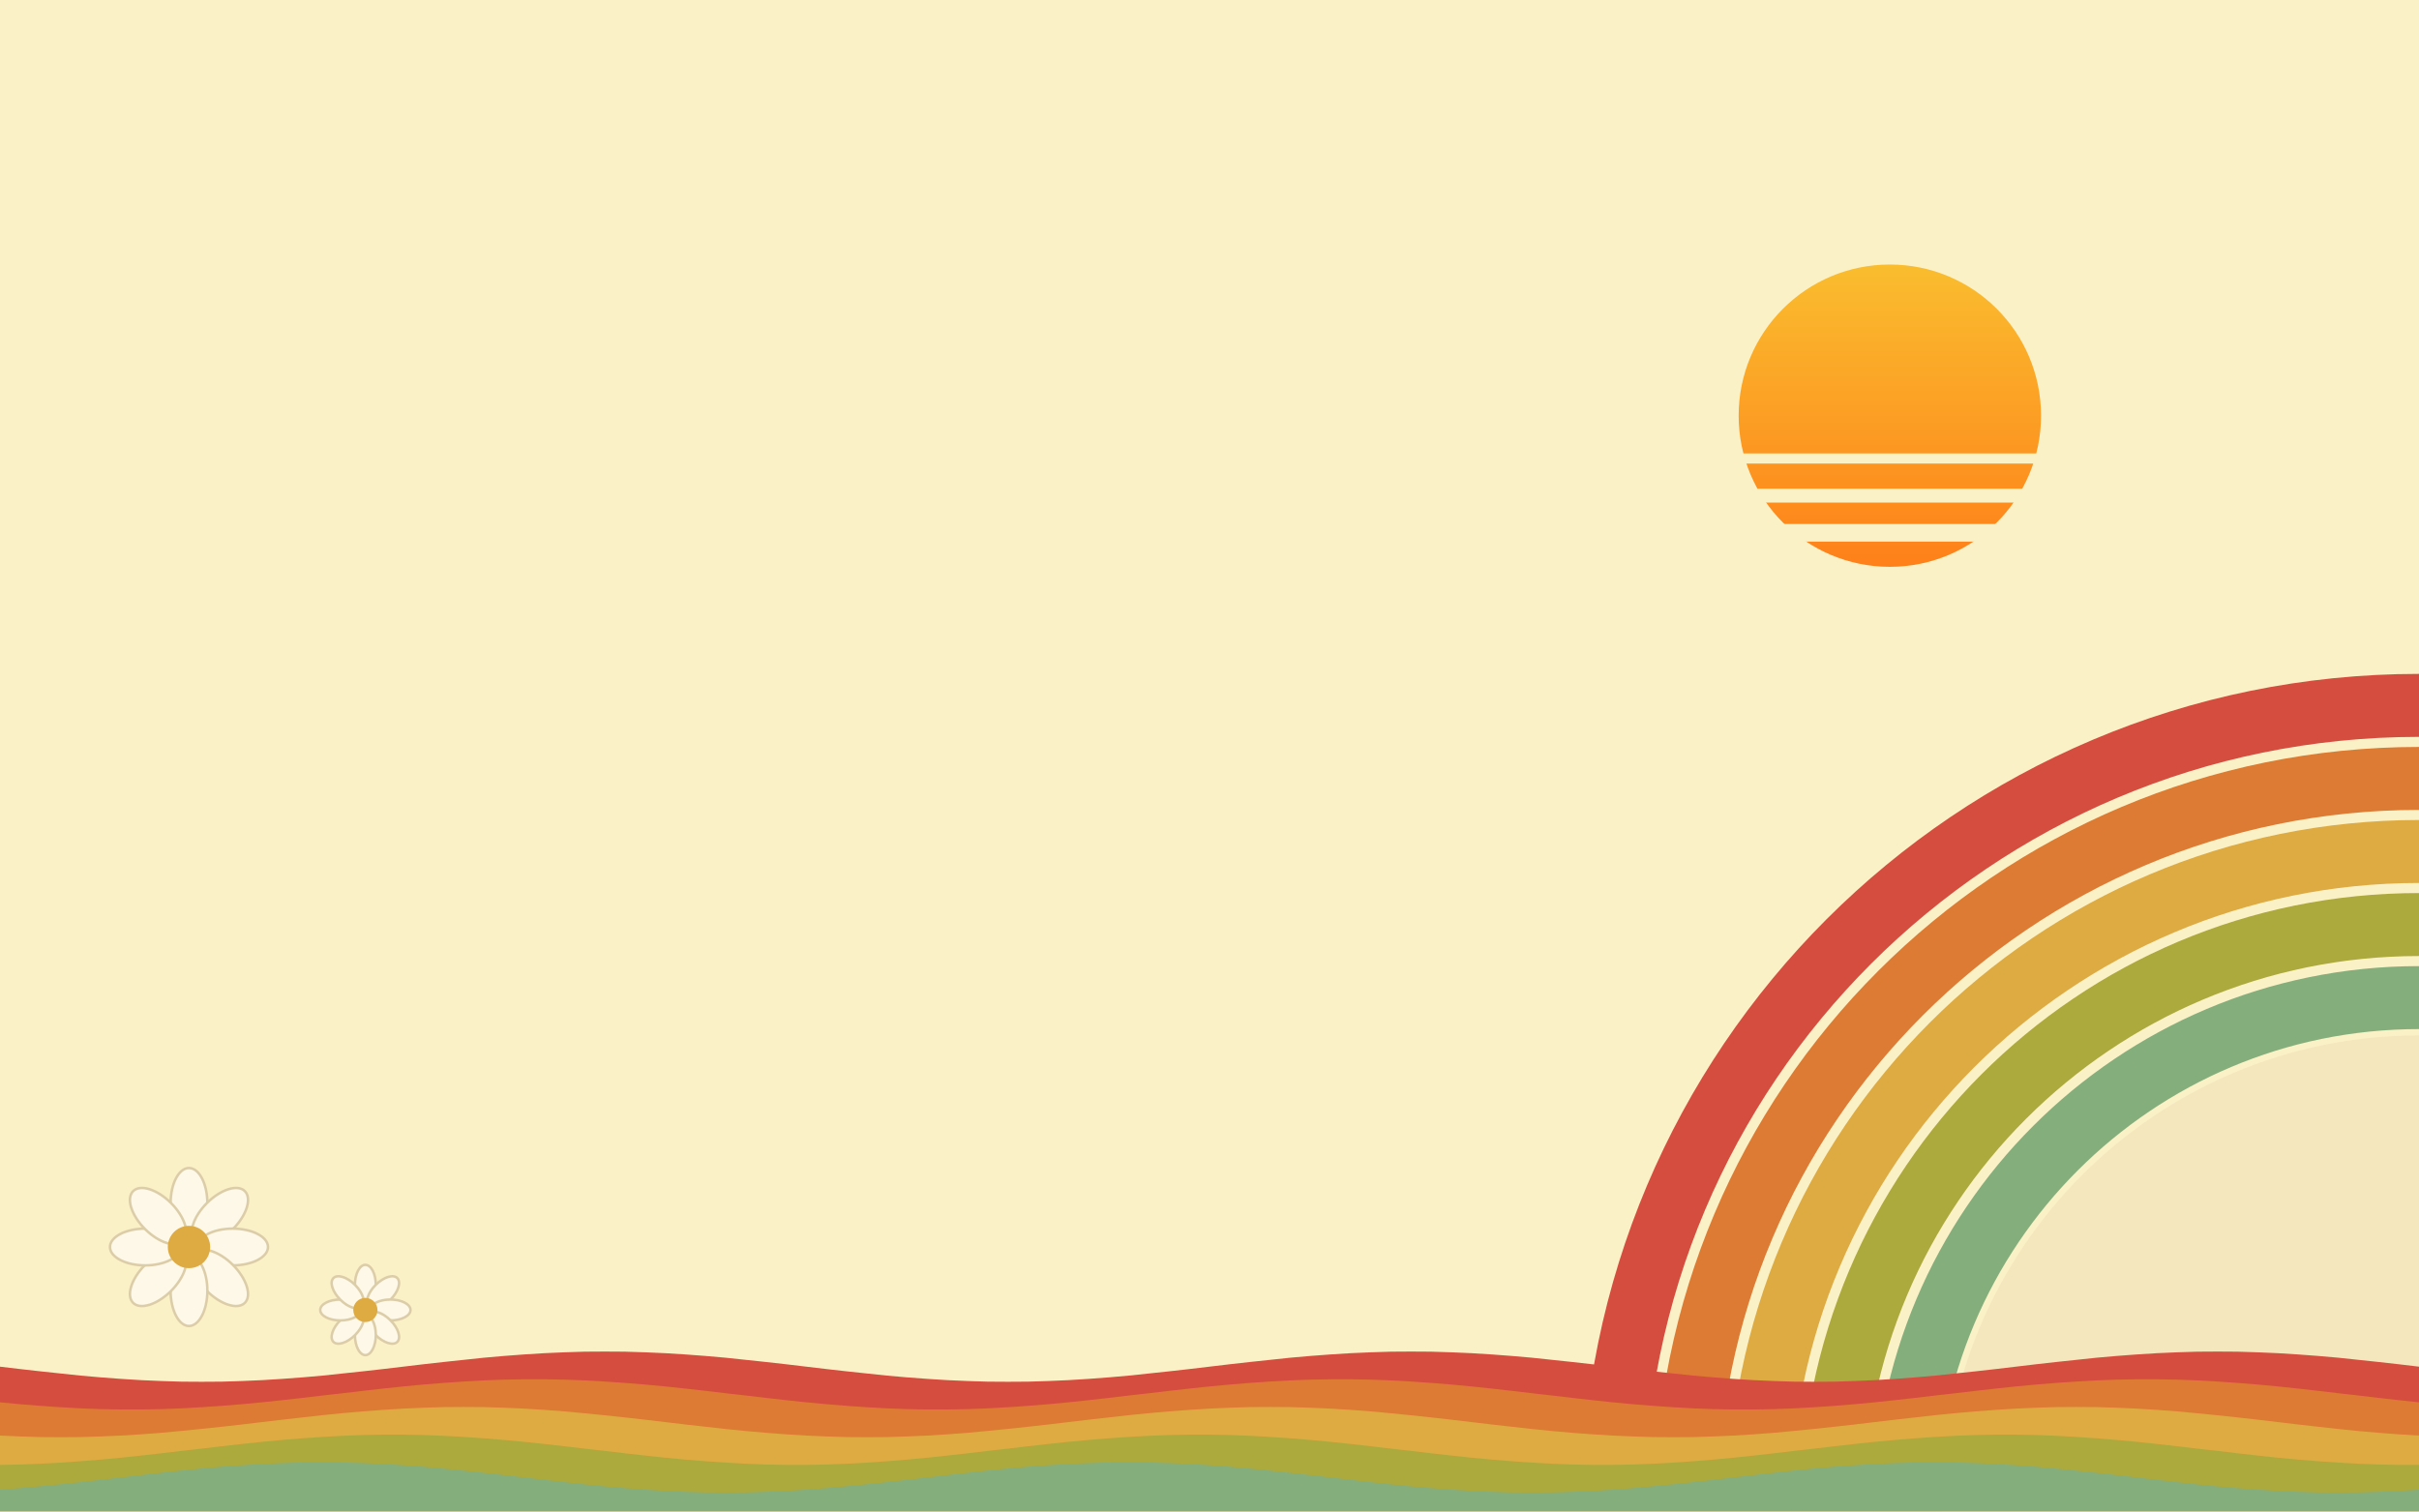
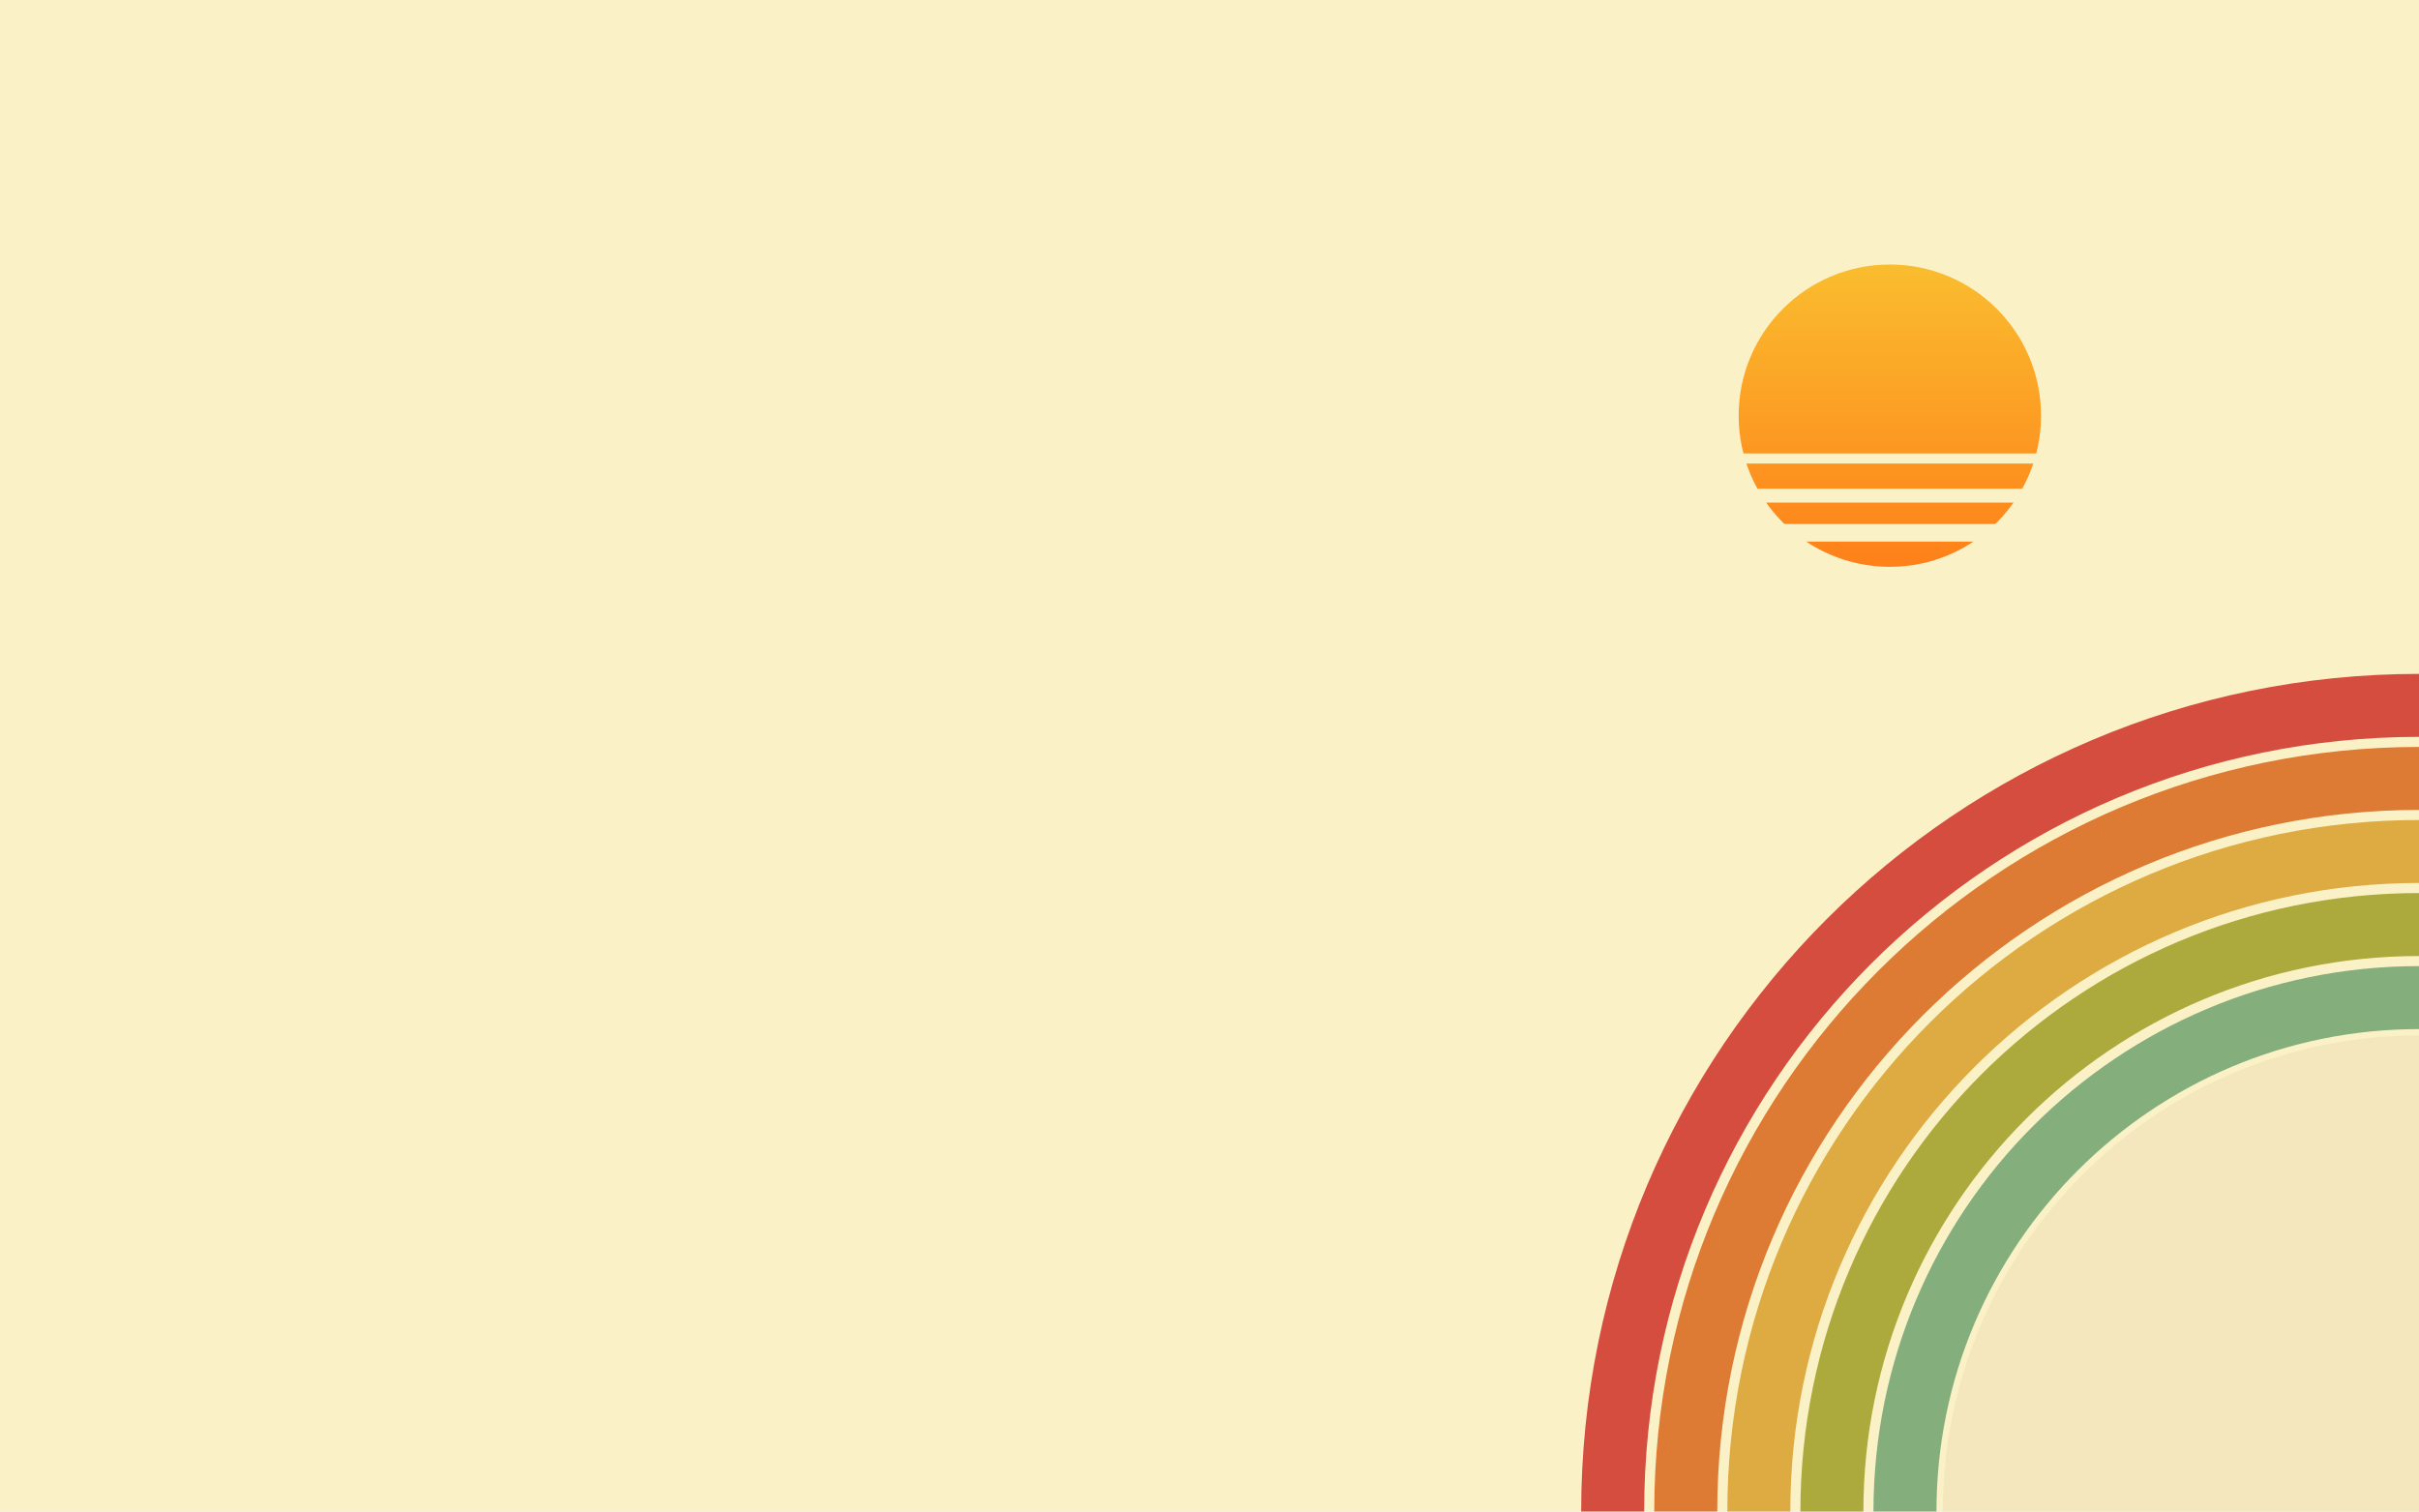
<svg xmlns="http://www.w3.org/2000/svg" viewBox="0 0 1920 1200" preserveAspectRatio="xMidYMax slice">
  <defs>
    <linearGradient id="sun" x1="0" y1="0" x2="0" y2="1">
      <stop offset="0" stop-color="#fabd2f" />
      <stop offset="1" stop-color="#fe8019" />
    </linearGradient>
    <mask id="sunStripes">
      <rect width="1920" height="1200" fill="#fff" />
      <rect x="0" y="360" width="1920" height="8" fill="#000" />
      <rect x="0" y="388" width="1920" height="11" fill="#000" />
      <rect x="0" y="416" width="1920" height="14" fill="#000" />
    </mask>
  </defs>
  <rect width="1920" height="1200" fill="#fbf1c7" />
  <circle cx="1500" cy="330" r="120" fill="url(#sun)" mask="url(#sunStripes)" />
  <g opacity="0.8">
    <g fill="none" stroke-width="50">
      <circle cx="1920" cy="1200" r="640" stroke="#cc241d" />
      <circle cx="1920" cy="1200" r="582" stroke="#d65d0e" />
      <circle cx="1920" cy="1200" r="524" stroke="#d79921" />
      <circle cx="1920" cy="1200" r="466" stroke="#98971a" />
      <circle cx="1920" cy="1200" r="408" stroke="#689d6a" />
    </g>
    <circle cx="1920" cy="1200" r="378" fill="#f2e5bc" />
-     <path d="M0 1085.0 L0 1085.0 L16 1086.9 L32 1088.7 L48 1090.4 L64 1092.1 L80 1093.5 L96 1094.7 L112 1095.7 L128 1096.4 L144 1096.9 L160 1097.0 L176 1096.9 L192 1096.4 L208 1095.7 L224 1094.7 L240 1093.5 L256 1092.1 L272 1090.4 L288 1088.7 L304 1086.9 L320 1085.0 L336 1083.1 L352 1081.3 L368 1079.6 L384 1077.9 L400 1076.5 L416 1075.3 L432 1074.3 L448 1073.6 L464 1073.1 L480 1073.0 L496 1073.1 L512 1073.6 L528 1074.3 L544 1075.3 L560 1076.5 L576 1077.9 L592 1079.6 L608 1081.3 L624 1083.1 L640 1085.0 L656 1086.9 L672 1088.7 L688 1090.4 L704 1092.1 L720 1093.5 L736 1094.7 L752 1095.7 L768 1096.4 L784 1096.9 L800 1097.0 L816 1096.9 L832 1096.4 L848 1095.7 L864 1094.7 L880 1093.5 L896 1092.1 L912 1090.4 L928 1088.7 L944 1086.9 L960 1085.0 L976 1083.1 L992 1081.3 L1008 1079.6 L1024 1077.9 L1040 1076.5 L1056 1075.3 L1072 1074.3 L1088 1073.6 L1104 1073.1 L1120 1073.0 L1136 1073.1 L1152 1073.6 L1168 1074.3 L1184 1075.3 L1200 1076.5 L1216 1077.9 L1232 1079.6 L1248 1081.3 L1264 1083.1 L1280 1085.0 L1296 1086.9 L1312 1088.7 L1328 1090.4 L1344 1092.1 L1360 1093.5 L1376 1094.7 L1392 1095.7 L1408 1096.4 L1424 1096.9 L1440 1097.0 L1456 1096.9 L1472 1096.4 L1488 1095.7 L1504 1094.7 L1520 1093.5 L1536 1092.1 L1552 1090.4 L1568 1088.7 L1584 1086.9 L1600 1085.0 L1616 1083.1 L1632 1081.3 L1648 1079.6 L1664 1077.9 L1680 1076.5 L1696 1075.3 L1712 1074.3 L1728 1073.6 L1744 1073.1 L1760 1073.0 L1776 1073.1 L1792 1073.6 L1808 1074.3 L1824 1075.3 L1840 1076.5 L1856 1077.9 L1872 1079.6 L1888 1081.3 L1904 1083.1 L1920 1085.0 L1920 1200 L0 1200 Z" fill="#cc241d" />
-     <path d="M0 1107.0 L0 1113.3 L16 1114.8 L32 1116.1 L48 1117.2 L64 1118.1 L80 1118.7 L96 1119.0 L112 1119.0 L128 1118.7 L144 1118.1 L160 1117.2 L176 1116.1 L192 1114.8 L208 1113.3 L224 1111.6 L240 1109.8 L256 1107.9 L272 1106.1 L288 1104.2 L304 1102.4 L320 1100.7 L336 1099.2 L352 1097.9 L368 1096.8 L384 1095.9 L400 1095.3 L416 1095.0 L432 1095.0 L448 1095.3 L464 1095.9 L480 1096.8 L496 1097.9 L512 1099.2 L528 1100.7 L544 1102.4 L560 1104.2 L576 1106.1 L592 1107.9 L608 1109.8 L624 1111.6 L640 1113.3 L656 1114.8 L672 1116.1 L688 1117.2 L704 1118.1 L720 1118.7 L736 1119.0 L752 1119.0 L768 1118.7 L784 1118.1 L800 1117.2 L816 1116.1 L832 1114.8 L848 1113.3 L864 1111.6 L880 1109.8 L896 1107.9 L912 1106.1 L928 1104.2 L944 1102.4 L960 1100.7 L976 1099.2 L992 1097.9 L1008 1096.8 L1024 1095.9 L1040 1095.3 L1056 1095.0 L1072 1095.0 L1088 1095.3 L1104 1095.9 L1120 1096.8 L1136 1097.9 L1152 1099.2 L1168 1100.7 L1184 1102.4 L1200 1104.2 L1216 1106.1 L1232 1107.9 L1248 1109.8 L1264 1111.6 L1280 1113.3 L1296 1114.8 L1312 1116.1 L1328 1117.2 L1344 1118.1 L1360 1118.7 L1376 1119.0 L1392 1119.0 L1408 1118.7 L1424 1118.1 L1440 1117.2 L1456 1116.1 L1472 1114.8 L1488 1113.3 L1504 1111.6 L1520 1109.8 L1536 1107.9 L1552 1106.1 L1568 1104.2 L1584 1102.4 L1600 1100.7 L1616 1099.2 L1632 1097.9 L1648 1096.8 L1664 1095.9 L1680 1095.3 L1696 1095.0 L1712 1095.0 L1728 1095.3 L1744 1095.9 L1760 1096.8 L1776 1097.9 L1792 1099.2 L1808 1100.7 L1824 1102.4 L1840 1104.2 L1856 1106.1 L1872 1107.9 L1888 1109.8 L1904 1111.6 L1920 1113.3 L1920 1200 L0 1200 Z" fill="#d65d0e" />
-     <path d="M0 1129.0 L0 1139.7 L16 1140.4 L32 1140.9 L48 1141.0 L64 1140.9 L80 1140.4 L96 1139.7 L112 1138.7 L128 1137.5 L144 1136.0 L160 1134.4 L176 1132.7 L192 1130.9 L208 1129.0 L224 1127.1 L240 1125.3 L256 1123.5 L272 1121.9 L288 1120.5 L304 1119.3 L320 1118.3 L336 1117.6 L352 1117.1 L368 1117.0 L384 1117.1 L400 1117.6 L416 1118.3 L432 1119.3 L448 1120.5 L464 1122.0 L480 1123.6 L496 1125.3 L512 1127.1 L528 1129.0 L544 1130.9 L560 1132.7 L576 1134.5 L592 1136.1 L608 1137.5 L624 1138.7 L640 1139.7 L656 1140.4 L672 1140.9 L688 1141.0 L704 1140.9 L720 1140.4 L736 1139.7 L752 1138.7 L768 1137.5 L784 1136.0 L800 1134.4 L816 1132.7 L832 1130.9 L848 1129.0 L864 1127.1 L880 1125.3 L896 1123.5 L912 1121.9 L928 1120.5 L944 1119.3 L960 1118.3 L976 1117.6 L992 1117.1 L1008 1117.0 L1024 1117.1 L1040 1117.6 L1056 1118.3 L1072 1119.3 L1088 1120.5 L1104 1122.0 L1120 1123.6 L1136 1125.3 L1152 1127.1 L1168 1129.0 L1184 1130.9 L1200 1132.7 L1216 1134.5 L1232 1136.1 L1248 1137.5 L1264 1138.7 L1280 1139.7 L1296 1140.4 L1312 1140.9 L1328 1141.0 L1344 1140.9 L1360 1140.4 L1376 1139.7 L1392 1138.7 L1408 1137.5 L1424 1136.0 L1440 1134.4 L1456 1132.7 L1472 1130.9 L1488 1129.0 L1504 1127.1 L1520 1125.3 L1536 1123.5 L1552 1121.9 L1568 1120.5 L1584 1119.3 L1600 1118.3 L1616 1117.6 L1632 1117.1 L1648 1117.0 L1664 1117.1 L1680 1117.6 L1696 1118.3 L1712 1119.3 L1728 1120.5 L1744 1122.0 L1760 1123.6 L1776 1125.3 L1792 1127.1 L1808 1129.0 L1824 1130.9 L1840 1132.7 L1856 1134.5 L1872 1136.1 L1888 1137.5 L1904 1138.7 L1920 1139.7 L1920 1200 L0 1200 Z" fill="#d79921" />
-     <path d="M0 1151.0 L0 1163.0 L16 1162.7 L32 1162.1 L48 1161.2 L64 1160.1 L80 1158.8 L96 1157.3 L112 1155.6 L128 1153.8 L144 1151.9 L160 1150.1 L176 1148.2 L192 1146.4 L208 1144.7 L224 1143.2 L240 1141.9 L256 1140.8 L272 1139.9 L288 1139.3 L304 1139.0 L320 1139.0 L336 1139.3 L352 1139.9 L368 1140.8 L384 1141.9 L400 1143.2 L416 1144.7 L432 1146.4 L448 1148.2 L464 1150.1 L480 1151.9 L496 1153.8 L512 1155.6 L528 1157.3 L544 1158.8 L560 1160.1 L576 1161.2 L592 1162.1 L608 1162.7 L624 1163.0 L640 1163.0 L656 1162.7 L672 1162.1 L688 1161.2 L704 1160.1 L720 1158.8 L736 1157.3 L752 1155.6 L768 1153.8 L784 1151.9 L800 1150.1 L816 1148.2 L832 1146.4 L848 1144.7 L864 1143.2 L880 1141.9 L896 1140.8 L912 1139.9 L928 1139.3 L944 1139.0 L960 1139.0 L976 1139.3 L992 1139.9 L1008 1140.8 L1024 1141.9 L1040 1143.2 L1056 1144.7 L1072 1146.4 L1088 1148.2 L1104 1150.1 L1120 1151.9 L1136 1153.8 L1152 1155.6 L1168 1157.3 L1184 1158.8 L1200 1160.1 L1216 1161.2 L1232 1162.1 L1248 1162.7 L1264 1163.0 L1280 1163.0 L1296 1162.7 L1312 1162.1 L1328 1161.2 L1344 1160.1 L1360 1158.8 L1376 1157.3 L1392 1155.6 L1408 1153.8 L1424 1151.9 L1440 1150.1 L1456 1148.2 L1472 1146.4 L1488 1144.7 L1504 1143.2 L1520 1141.9 L1536 1140.8 L1552 1139.9 L1568 1139.3 L1584 1139.0 L1600 1139.0 L1616 1139.3 L1632 1139.9 L1648 1140.8 L1664 1141.9 L1680 1143.2 L1696 1144.7 L1712 1146.4 L1728 1148.2 L1744 1150.1 L1760 1151.9 L1776 1153.8 L1792 1155.6 L1808 1157.3 L1824 1158.8 L1840 1160.1 L1856 1161.2 L1872 1162.1 L1888 1162.7 L1904 1163.0 L1920 1163.0 L1920 1200 L0 1200 Z" fill="#98971a" />
-     <path d="M0 1173.0 L0 1182.7 L16 1181.5 L32 1180.0 L48 1178.4 L64 1176.7 L80 1174.9 L96 1173.0 L112 1171.1 L128 1169.3 L144 1167.5 L160 1165.9 L176 1164.5 L192 1163.3 L208 1162.3 L224 1161.6 L240 1161.1 L256 1161.0 L272 1161.1 L288 1161.6 L304 1162.3 L320 1163.3 L336 1164.5 L352 1166.0 L368 1167.6 L384 1169.3 L400 1171.1 L416 1173.0 L432 1174.9 L448 1176.7 L464 1178.5 L480 1180.1 L496 1181.5 L512 1182.7 L528 1183.7 L544 1184.4 L560 1184.9 L576 1185.0 L592 1184.9 L608 1184.4 L624 1183.7 L640 1182.7 L656 1181.5 L672 1180.0 L688 1178.4 L704 1176.7 L720 1174.9 L736 1173.0 L752 1171.1 L768 1169.3 L784 1167.5 L800 1165.9 L816 1164.5 L832 1163.3 L848 1162.3 L864 1161.6 L880 1161.1 L896 1161.0 L912 1161.1 L928 1161.6 L944 1162.3 L960 1163.3 L976 1164.5 L992 1166.0 L1008 1167.6 L1024 1169.3 L1040 1171.1 L1056 1173.0 L1072 1174.9 L1088 1176.7 L1104 1178.5 L1120 1180.1 L1136 1181.5 L1152 1182.7 L1168 1183.7 L1184 1184.4 L1200 1184.9 L1216 1185.0 L1232 1184.9 L1248 1184.4 L1264 1183.7 L1280 1182.7 L1296 1181.5 L1312 1180.0 L1328 1178.4 L1344 1176.7 L1360 1174.9 L1376 1173.0 L1392 1171.1 L1408 1169.3 L1424 1167.5 L1440 1165.9 L1456 1164.5 L1472 1163.3 L1488 1162.3 L1504 1161.6 L1520 1161.1 L1536 1161.0 L1552 1161.1 L1568 1161.6 L1584 1162.3 L1600 1163.3 L1616 1164.5 L1632 1166.0 L1648 1167.6 L1664 1169.3 L1680 1171.1 L1696 1173.0 L1712 1174.9 L1728 1176.7 L1744 1178.5 L1760 1180.1 L1776 1181.5 L1792 1182.7 L1808 1183.7 L1824 1184.4 L1840 1184.9 L1856 1185.0 L1872 1184.9 L1888 1184.4 L1904 1183.7 L1920 1182.7 L1920 1200 L0 1200 Z" fill="#689d6a" />
-     <g>
-       <g fill="#fffaf0" stroke="#d5c4a1" stroke-width="2">
-         <ellipse cx="150" cy="955.28" rx="14.6" ry="28.0" transform="rotate(0 150 990)" />
-         <ellipse cx="150" cy="955.28" rx="14.6" ry="28.0" transform="rotate(45 150 990)" />
-         <ellipse cx="150" cy="955.28" rx="14.6" ry="28.0" transform="rotate(90 150 990)" />
-         <ellipse cx="150" cy="955.28" rx="14.6" ry="28.0" transform="rotate(135 150 990)" />
-         <ellipse cx="150" cy="955.28" rx="14.6" ry="28.0" transform="rotate(180 150 990)" />
-         <ellipse cx="150" cy="955.28" rx="14.6" ry="28.0" transform="rotate(225 150 990)" />
-         <ellipse cx="150" cy="955.28" rx="14.6" ry="28.0" transform="rotate(270 150 990)" />
-         <ellipse cx="150" cy="955.28" rx="14.6" ry="28.0" transform="rotate(315 150 990)" />
-       </g>
-       <circle cx="150" cy="990" r="16.8" fill="#d79921" />
-       <g fill="#fffaf0" stroke="#d5c4a1" stroke-width="2">
-         <ellipse cx="290" cy="1020.16" rx="8.3" ry="16.0" transform="rotate(0 290 1040)" />
-         <ellipse cx="290" cy="1020.16" rx="8.3" ry="16.0" transform="rotate(45 290 1040)" />
-         <ellipse cx="290" cy="1020.16" rx="8.3" ry="16.0" transform="rotate(90 290 1040)" />
-         <ellipse cx="290" cy="1020.16" rx="8.3" ry="16.0" transform="rotate(135 290 1040)" />
-         <ellipse cx="290" cy="1020.16" rx="8.3" ry="16.0" transform="rotate(180 290 1040)" />
-         <ellipse cx="290" cy="1020.16" rx="8.3" ry="16.0" transform="rotate(225 290 1040)" />
-         <ellipse cx="290" cy="1020.16" rx="8.3" ry="16.0" transform="rotate(270 290 1040)" />
-         <ellipse cx="290" cy="1020.16" rx="8.3" ry="16.0" transform="rotate(315 290 1040)" />
-       </g>
-       <circle cx="290" cy="1040" r="9.6" fill="#d79921" />
-     </g>
  </g>
</svg>
